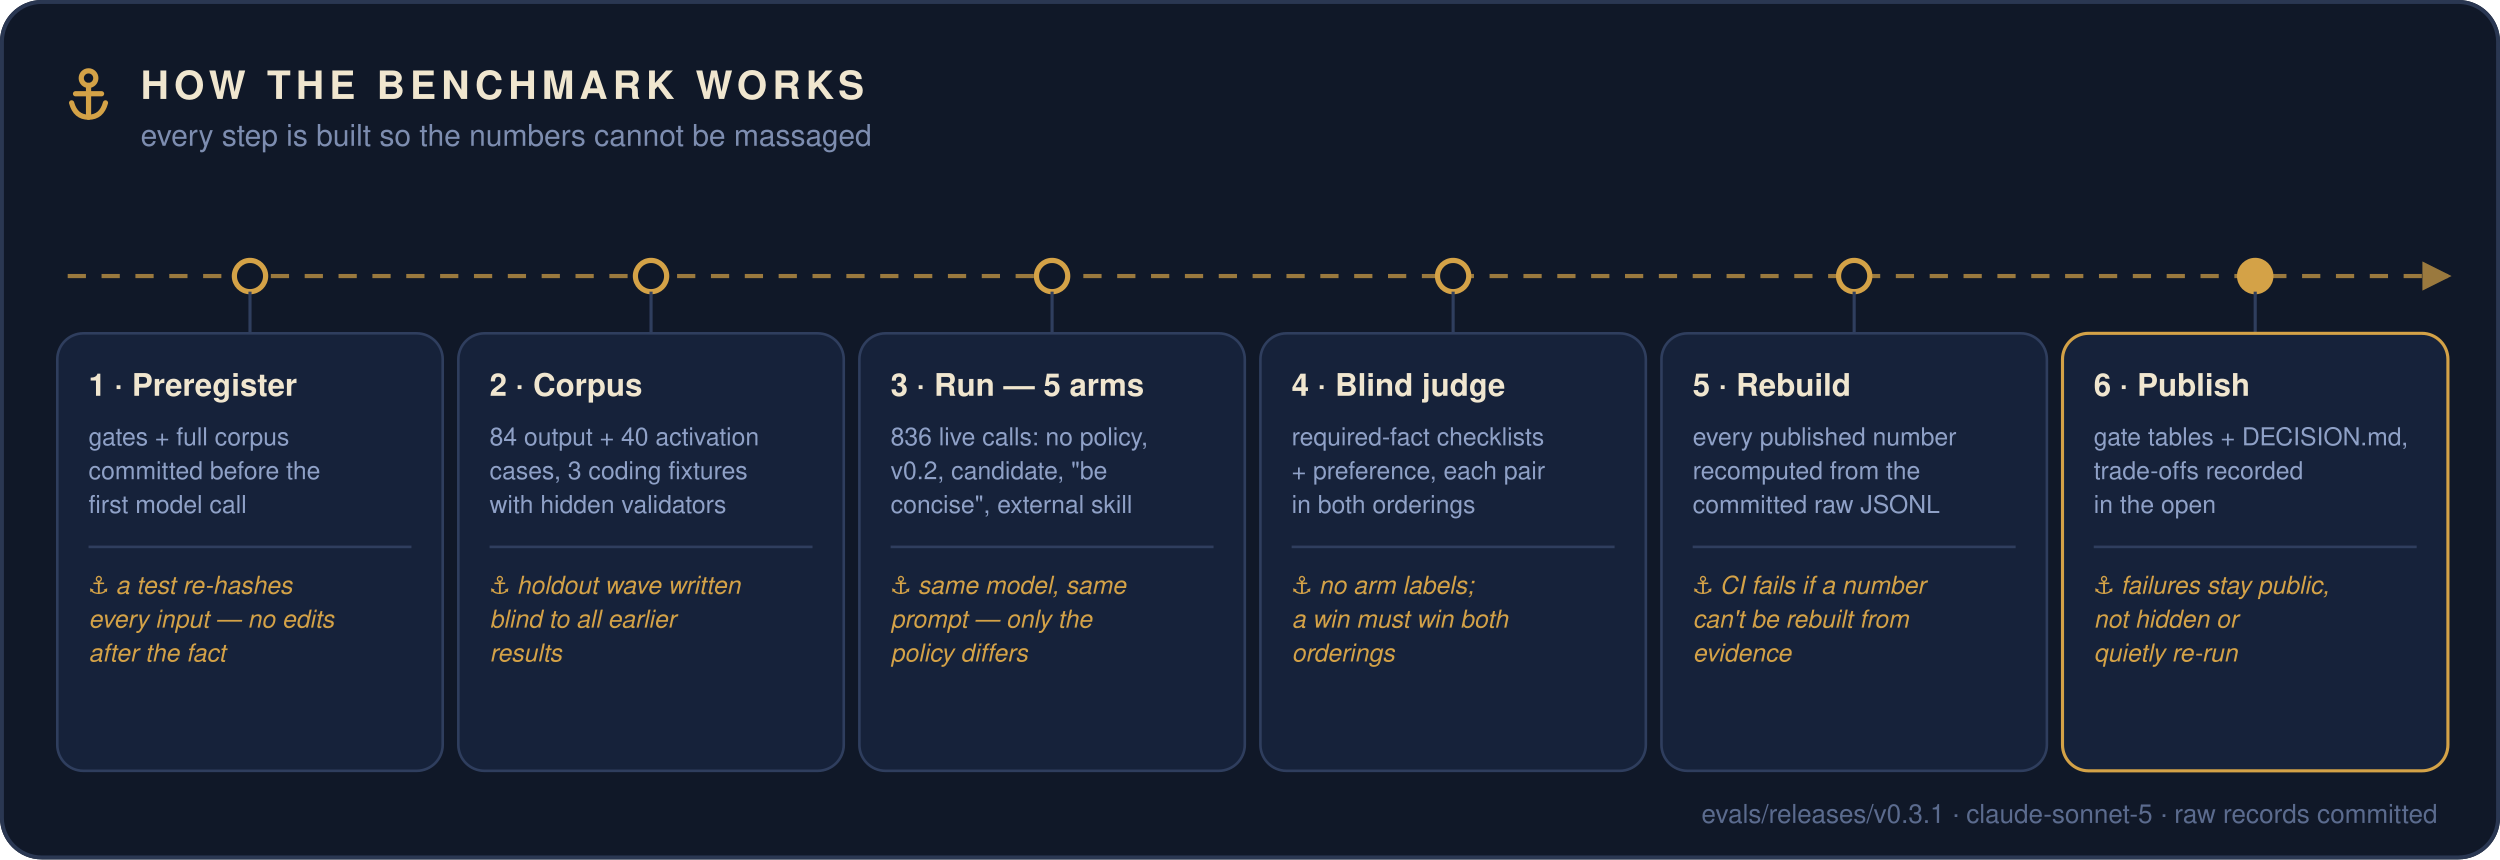
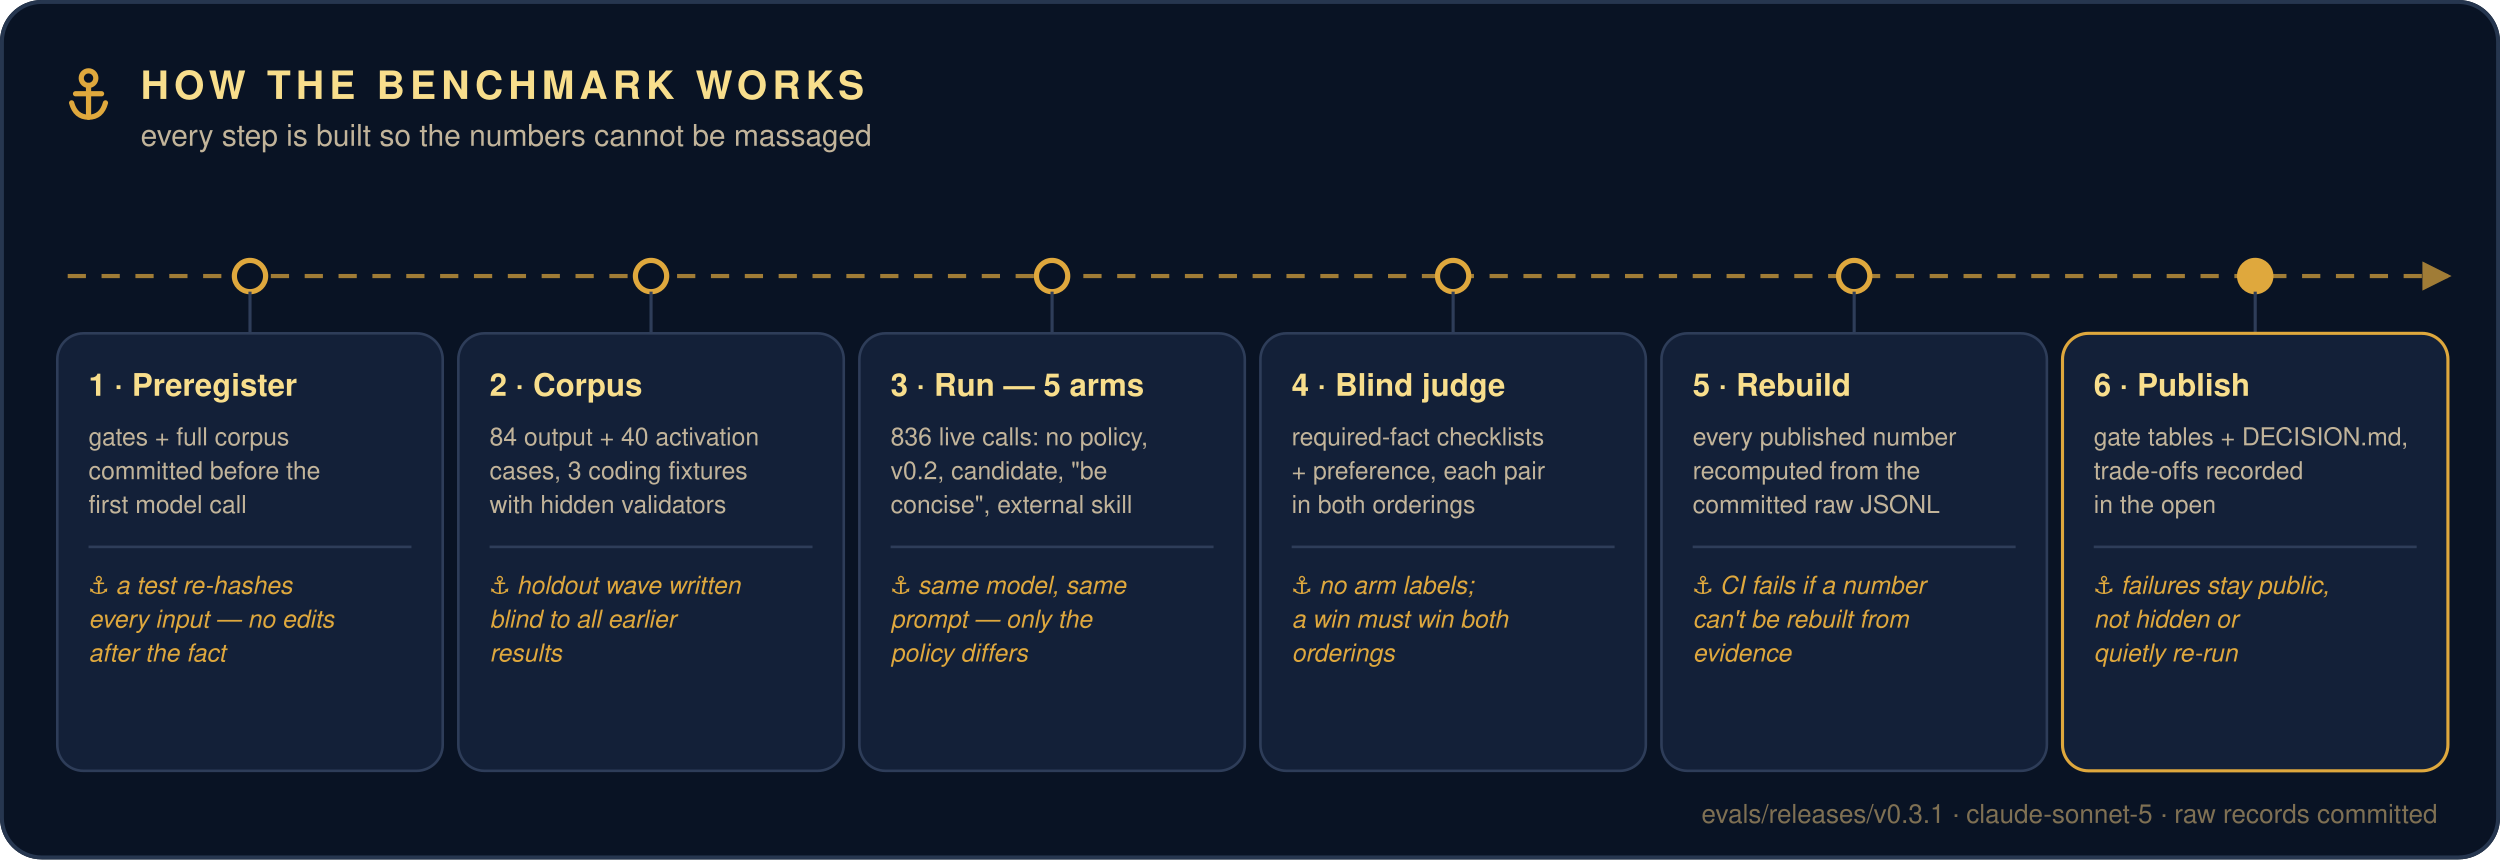
<svg xmlns="http://www.w3.org/2000/svg" width="960" height="330" viewBox="0 0 960 330" role="img" aria-label="How the benchmark works: six stages from preregistration to publication, each with a mechanism that prevents massaging the numbers">
  <style>
    text { font-family: -apple-system, "Segoe UI", Helvetica, Arial, sans-serif; }
-     .t { font-size: 12px; font-weight: 600; fill: #f0e6cf; }
-     .d { font-size: 9.5px; fill: #8fa1c7; }
-     .g { font-size: 9.5px; font-style: italic; fill: #d4a247; }
+     .t { font-size: 12px; font-weight: 600; fill: #f8de8c; }
+     .d { font-size: 9.5px; fill: #c2b49a; }
+     .g { font-size: 9.5px; font-style: italic; fill: #dfa83d; }
  </style>
-   <rect x="0" y="0" width="960" height="330" rx="16" fill="#101828" />
-   <rect x="0.75" y="0.75" width="958.5" height="328.5" rx="15.25" fill="none" stroke="#2a3752" stroke-width="1.5" />
+   <rect x="0" y="0" width="960" height="330" rx="16" fill="#091324" />
+   <rect x="0.75" y="0.75" width="958.5" height="328.5" rx="15.25" fill="none" stroke="#26364f" stroke-width="1.5" />
  <defs>
    <marker id="arrow" viewBox="0 0 8 8" refX="7" refY="4" markerWidth="7" markerHeight="7" orient="auto">
-       <path d="M0,0 L8,4 L0,8 z" fill="#d4a247" />
+       <path d="M0,0 L8,4 L0,8 z" fill="#dfa83d" />
    </marker>
  </defs>
-   <g transform="translate(26,26)" stroke="#d4a247" stroke-width="2" fill="none" stroke-linecap="round">
+   <g transform="translate(26,26)" stroke="#dfa83d" stroke-width="2" fill="none" stroke-linecap="round">
    <circle cx="8" cy="4" r="2.8" />
    <line x1="8" y1="6.8" x2="8" y2="19" />
    <line x1="3" y1="10" x2="13" y2="10" />
    <path d="M1.5,13.5 Q3,19 8,19 Q13,19 14.5,13.5" />
  </g>
-   <text x="54" y="38" style="font-size:15px;font-weight:600;fill:#f0e6cf;letter-spacing:2px;">HOW THE BENCHMARK WORKS</text>
-   <text x="54" y="56" style="font-size:11.5px;fill:#7d8db0;">every step is built so the numbers cannot be massaged</text>
-   <line x1="26" y1="106" x2="940" y2="106" stroke="#d4a247" stroke-width="1.6" stroke-dasharray="7 6" opacity="0.7" marker-end="url(#arrow)" />
+   <text x="54" y="38" style="font-size:15px;font-weight:600;fill:#f8de8c;letter-spacing:2px;">HOW THE BENCHMARK WORKS</text>
+   <text x="54" y="56" style="font-size:11.5px;fill:#c2b49a;">every step is built so the numbers cannot be massaged</text>
+   <line x1="26" y1="106" x2="940" y2="106" stroke="#dfa83d" stroke-width="1.6" stroke-dasharray="7 6" opacity="0.7" marker-end="url(#arrow)" />
  <g transform="translate(22,0)">
-     <circle cx="74" cy="106" r="6" fill="#101828" stroke="#d4a247" stroke-width="2" />
-     <line x1="74" y1="112" x2="74" y2="128" stroke="#2f3e5e" stroke-width="1.2" />
-     <rect x="0" y="128" width="148" height="168" rx="10" fill="#16223a" stroke="#2f3e5e" />
+     <circle cx="74" cy="106" r="6" fill="#091324" stroke="#dfa83d" stroke-width="2" />
+     <line x1="74" y1="112" x2="74" y2="128" stroke="#2e3d59" stroke-width="1.2" />
+     <rect x="0" y="128" width="148" height="168" rx="10" fill="#132038" stroke="#2e3d59" />
    <text x="12" y="152" class="t">1 · Preregister</text>
    <text x="12" y="171" class="d">gates + full corpus</text>
    <text x="12" y="184" class="d">committed before the</text>
    <text x="12" y="197" class="d">first model call</text>
-     <line x1="12" y1="210" x2="136" y2="210" stroke="#2f3e5e" />
+     <line x1="12" y1="210" x2="136" y2="210" stroke="#2e3d59" />
    <text x="12" y="228" class="g">⚓ a test re-hashes</text>
    <text x="12" y="241" class="g">every input — no edits</text>
    <text x="12" y="254" class="g">after the fact</text>
  </g>
  <g transform="translate(176,0)">
-     <circle cx="74" cy="106" r="6" fill="#101828" stroke="#d4a247" stroke-width="2" />
-     <line x1="74" y1="112" x2="74" y2="128" stroke="#2f3e5e" stroke-width="1.2" />
-     <rect x="0" y="128" width="148" height="168" rx="10" fill="#16223a" stroke="#2f3e5e" />
+     <circle cx="74" cy="106" r="6" fill="#091324" stroke="#dfa83d" stroke-width="2" />
+     <line x1="74" y1="112" x2="74" y2="128" stroke="#2e3d59" stroke-width="1.2" />
+     <rect x="0" y="128" width="148" height="168" rx="10" fill="#132038" stroke="#2e3d59" />
    <text x="12" y="152" class="t">2 · Corpus</text>
    <text x="12" y="171" class="d">84 output + 40 activation</text>
    <text x="12" y="184" class="d">cases, 3 coding fixtures</text>
    <text x="12" y="197" class="d">with hidden validators</text>
-     <line x1="12" y1="210" x2="136" y2="210" stroke="#2f3e5e" />
+     <line x1="12" y1="210" x2="136" y2="210" stroke="#2e3d59" />
    <text x="12" y="228" class="g">⚓ holdout wave written</text>
    <text x="12" y="241" class="g">blind to all earlier</text>
    <text x="12" y="254" class="g">results</text>
  </g>
  <g transform="translate(330,0)">
-     <circle cx="74" cy="106" r="6" fill="#101828" stroke="#d4a247" stroke-width="2" />
-     <line x1="74" y1="112" x2="74" y2="128" stroke="#2f3e5e" stroke-width="1.2" />
-     <rect x="0" y="128" width="148" height="168" rx="10" fill="#16223a" stroke="#2f3e5e" />
+     <circle cx="74" cy="106" r="6" fill="#091324" stroke="#dfa83d" stroke-width="2" />
+     <line x1="74" y1="112" x2="74" y2="128" stroke="#2e3d59" stroke-width="1.2" />
+     <rect x="0" y="128" width="148" height="168" rx="10" fill="#132038" stroke="#2e3d59" />
    <text x="12" y="152" class="t">3 · Run — 5 arms</text>
    <text x="12" y="171" class="d">836 live calls: no policy,</text>
    <text x="12" y="184" class="d">v0.2, candidate, "be</text>
    <text x="12" y="197" class="d">concise", external skill</text>
-     <line x1="12" y1="210" x2="136" y2="210" stroke="#2f3e5e" />
+     <line x1="12" y1="210" x2="136" y2="210" stroke="#2e3d59" />
    <text x="12" y="228" class="g">⚓ same model, same</text>
    <text x="12" y="241" class="g">prompt — only the</text>
    <text x="12" y="254" class="g">policy differs</text>
  </g>
  <g transform="translate(484,0)">
-     <circle cx="74" cy="106" r="6" fill="#101828" stroke="#d4a247" stroke-width="2" />
-     <line x1="74" y1="112" x2="74" y2="128" stroke="#2f3e5e" stroke-width="1.2" />
-     <rect x="0" y="128" width="148" height="168" rx="10" fill="#16223a" stroke="#2f3e5e" />
+     <circle cx="74" cy="106" r="6" fill="#091324" stroke="#dfa83d" stroke-width="2" />
+     <line x1="74" y1="112" x2="74" y2="128" stroke="#2e3d59" stroke-width="1.2" />
+     <rect x="0" y="128" width="148" height="168" rx="10" fill="#132038" stroke="#2e3d59" />
    <text x="12" y="152" class="t">4 · Blind judge</text>
    <text x="12" y="171" class="d">required-fact checklists</text>
    <text x="12" y="184" class="d">+ preference, each pair</text>
    <text x="12" y="197" class="d">in both orderings</text>
-     <line x1="12" y1="210" x2="136" y2="210" stroke="#2f3e5e" />
+     <line x1="12" y1="210" x2="136" y2="210" stroke="#2e3d59" />
    <text x="12" y="228" class="g">⚓ no arm labels;</text>
    <text x="12" y="241" class="g">a win must win both</text>
    <text x="12" y="254" class="g">orderings</text>
  </g>
  <g transform="translate(638,0)">
-     <circle cx="74" cy="106" r="6" fill="#101828" stroke="#d4a247" stroke-width="2" />
-     <line x1="74" y1="112" x2="74" y2="128" stroke="#2f3e5e" stroke-width="1.2" />
-     <rect x="0" y="128" width="148" height="168" rx="10" fill="#16223a" stroke="#2f3e5e" />
+     <circle cx="74" cy="106" r="6" fill="#091324" stroke="#dfa83d" stroke-width="2" />
+     <line x1="74" y1="112" x2="74" y2="128" stroke="#2e3d59" stroke-width="1.2" />
+     <rect x="0" y="128" width="148" height="168" rx="10" fill="#132038" stroke="#2e3d59" />
    <text x="12" y="152" class="t">5 · Rebuild</text>
    <text x="12" y="171" class="d">every published number</text>
    <text x="12" y="184" class="d">recomputed from the</text>
    <text x="12" y="197" class="d">committed raw JSONL</text>
-     <line x1="12" y1="210" x2="136" y2="210" stroke="#2f3e5e" />
+     <line x1="12" y1="210" x2="136" y2="210" stroke="#2e3d59" />
    <text x="12" y="228" class="g">⚓ CI fails if a number</text>
    <text x="12" y="241" class="g">can't be rebuilt from</text>
    <text x="12" y="254" class="g">evidence</text>
  </g>
  <g transform="translate(792,0)">
-     <circle cx="74" cy="106" r="6" fill="#d4a247" stroke="#d4a247" stroke-width="2" />
-     <line x1="74" y1="112" x2="74" y2="128" stroke="#2f3e5e" stroke-width="1.2" />
-     <rect x="0" y="128" width="148" height="168" rx="10" fill="#16223a" stroke="#d4a247" stroke-width="1.2" />
+     <circle cx="74" cy="106" r="6" fill="#dfa83d" stroke="#dfa83d" stroke-width="2" />
+     <line x1="74" y1="112" x2="74" y2="128" stroke="#2e3d59" stroke-width="1.2" />
+     <rect x="0" y="128" width="148" height="168" rx="10" fill="#132038" stroke="#dfa83d" stroke-width="1.2" />
    <text x="12" y="152" class="t">6 · Publish</text>
    <text x="12" y="171" class="d">gate tables + DECISION.md,</text>
    <text x="12" y="184" class="d">trade-offs recorded</text>
    <text x="12" y="197" class="d">in the open</text>
-     <line x1="12" y1="210" x2="136" y2="210" stroke="#2f3e5e" />
+     <line x1="12" y1="210" x2="136" y2="210" stroke="#2e3d59" />
    <text x="12" y="228" class="g">⚓ failures stay public,</text>
    <text x="12" y="241" class="g">not hidden or</text>
    <text x="12" y="254" class="g">quietly re-run</text>
  </g>
-   <text x="936" y="316" text-anchor="end" style="font-size:10px;fill:#5b6b8e;">evals/releases/v0.3.1 · claude-sonnet-5 · raw records committed</text>
+   <text x="936" y="316" text-anchor="end" style="font-size:10px;fill:#7f7053;">evals/releases/v0.3.1 · claude-sonnet-5 · raw records committed</text>
</svg>
